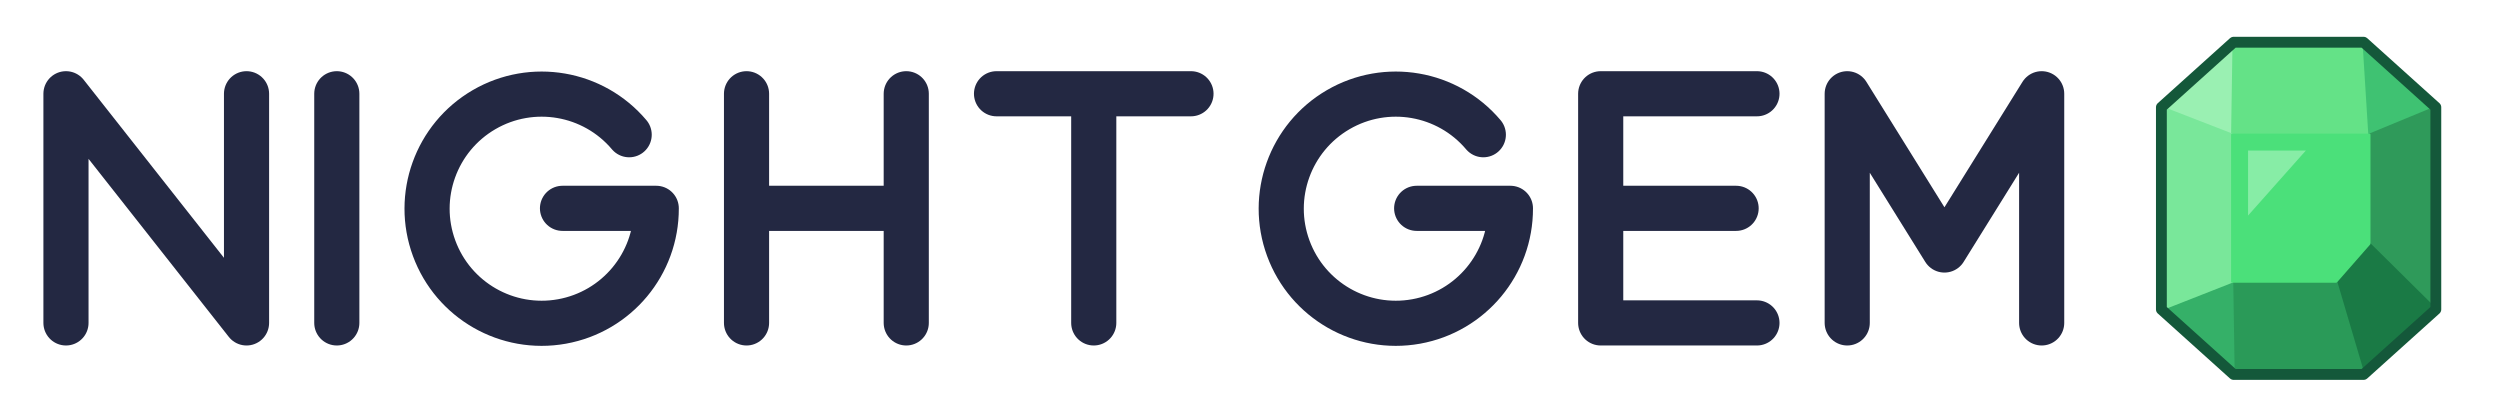
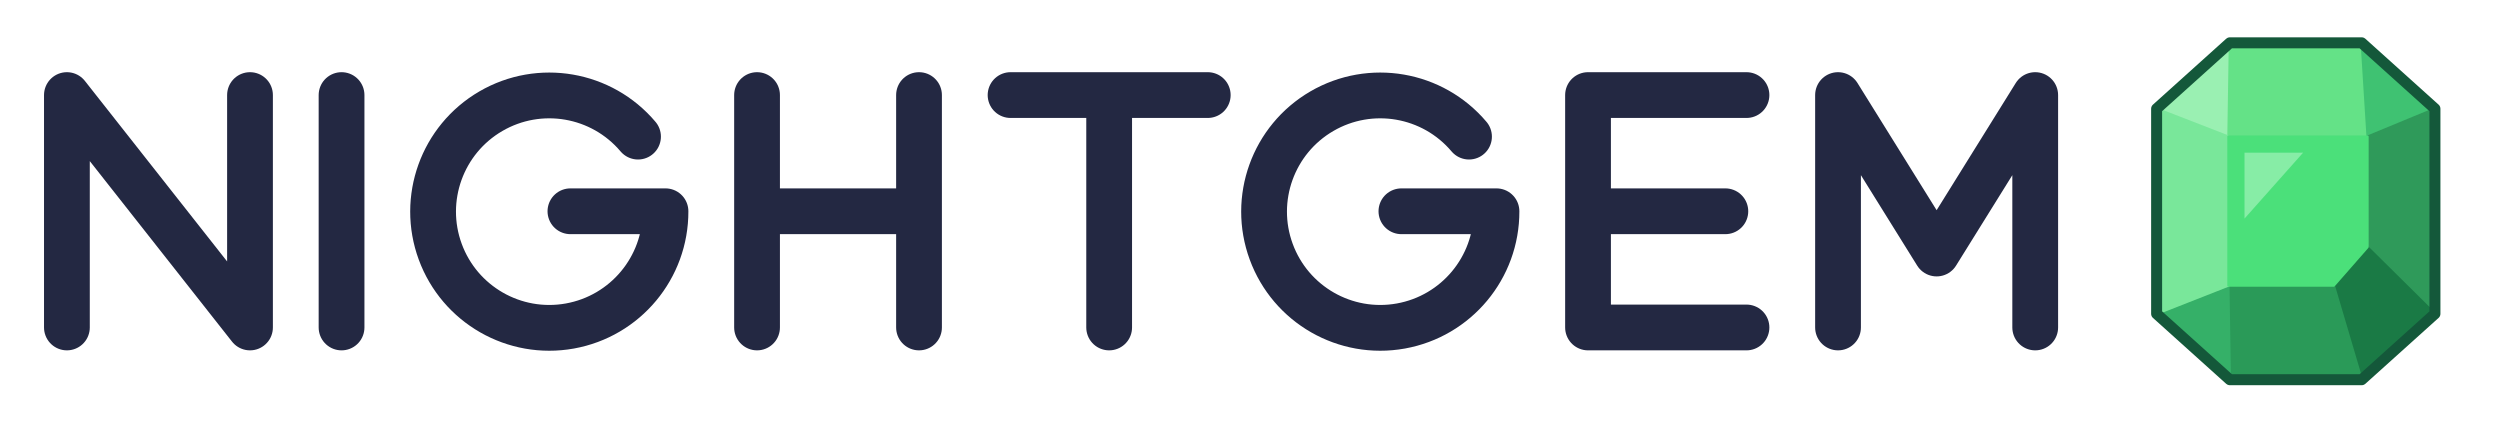
- <svg xmlns="http://www.w3.org/2000/svg" viewBox="0 0 360 60" role="img" aria-labelledby="t">
+ <svg xmlns="http://www.w3.org/2000/svg" viewBox="0 0 355 60" role="img" aria-labelledby="t">
  <g transform="translate(6 50)">
    <g fill="none" stroke="#232842" stroke-width="6.5" stroke-linecap="round" stroke-linejoin="round">
      <path transform="translate(0)" d="M3.5 -3.5V-36.5L29.5 -3.5V-36.5" />
      <path transform="translate(39)" d="M3.5 -3.5V-36.5" />
      <path transform="translate(52)" d="M32.6 -30.6A16.5 16.5 0 1 0 36.5 -20H23" />
      <path transform="translate(98)" d="M3.5 -3.5V-36.5M3.5 -20H26.5M26.5 -3.5V-36.5" />
      <path transform="translate(136)" d="M1.5 -36.5H29.5M15.5 -36.5V-3.5" />
-       <path transform="translate(175)" d="M32.6 -30.6A16.5 16.5 0 1 0 36.5 -20H23" />
-       <path transform="translate(221)" d="M26 -36.5H3.5V-3.5H26M3.5 -20H23" />
-       <path transform="translate(256.5)" d="M3.5 -3.5V-36.5L17.5 -14L31.5 -36.5V-3.5" />
+       <path transform="translate(170)" d="M32.6 -30.6A16.5 16.5 0 1 0 36.5 -20H23" />
+       <path transform="translate(216)" d="M26 -36.5H3.5V-3.5H26M3.5 -20H23" />
+       <path transform="translate(251.5)" d="M3.5 -3.5V-36.5L17.5 -14L31.5 -36.5V-3.5" />
    </g>
  </g>
-   <g transform="translate(305 4) scale(.52)" stroke-linejoin="round">
+   <g transform="translate(300 4) scale(.52)" stroke-linejoin="round">
    <polygon fill="#9af0b2" stroke="#9af0b2" stroke-width=".6" points="12,22 32,4 31.6,29.6" />
    <polygon fill="#64e287" stroke="#64e287" stroke-width=".6" points="32,4 68,4 69.6,29.6 31.6,29.6" />
    <polygon fill="#3fc272" stroke="#3fc272" stroke-width=".6" points="68,4 88,22 69.6,29.6" />
    <polygon fill="#2f9a5a" stroke="#2f9a5a" stroke-width=".6" points="88,22 88,78 69.6,59.8 69.6,29.6" />
    <polygon fill="#1a7a45" stroke="#1a7a45" stroke-width=".6" points="88,78 68,96 60.4,70.3 69.6,59.8" />
    <polygon fill="#2a9a58" stroke="#2a9a58" stroke-width=".6" points="68,96 32,96 31.6,70.3 60.4,70.3" />
    <polygon fill="#35b068" stroke="#35b068" stroke-width=".6" points="32,96 12,78 31.6,70.3" />
    <polygon fill="#79e79a" stroke="#79e79a" stroke-width=".6" points="12,78 12,22 31.6,29.6 31.6,70.3" />
    <polygon fill="#4be07a" stroke="#4be07a" stroke-width=".6" points="31.6,29.6 69.6,29.6 69.6,59.8 60.4,70.3 31.6,70.3" />
    <polygon fill="#d8ffe3" opacity=".42" points="36,34 52,34 36,52" />
    <polygon fill="none" stroke="#14583a" stroke-width="3" points="32,4 68,4 88,22 88,78 68,96 32,96 12,78 12,22" />
  </g>
</svg>
